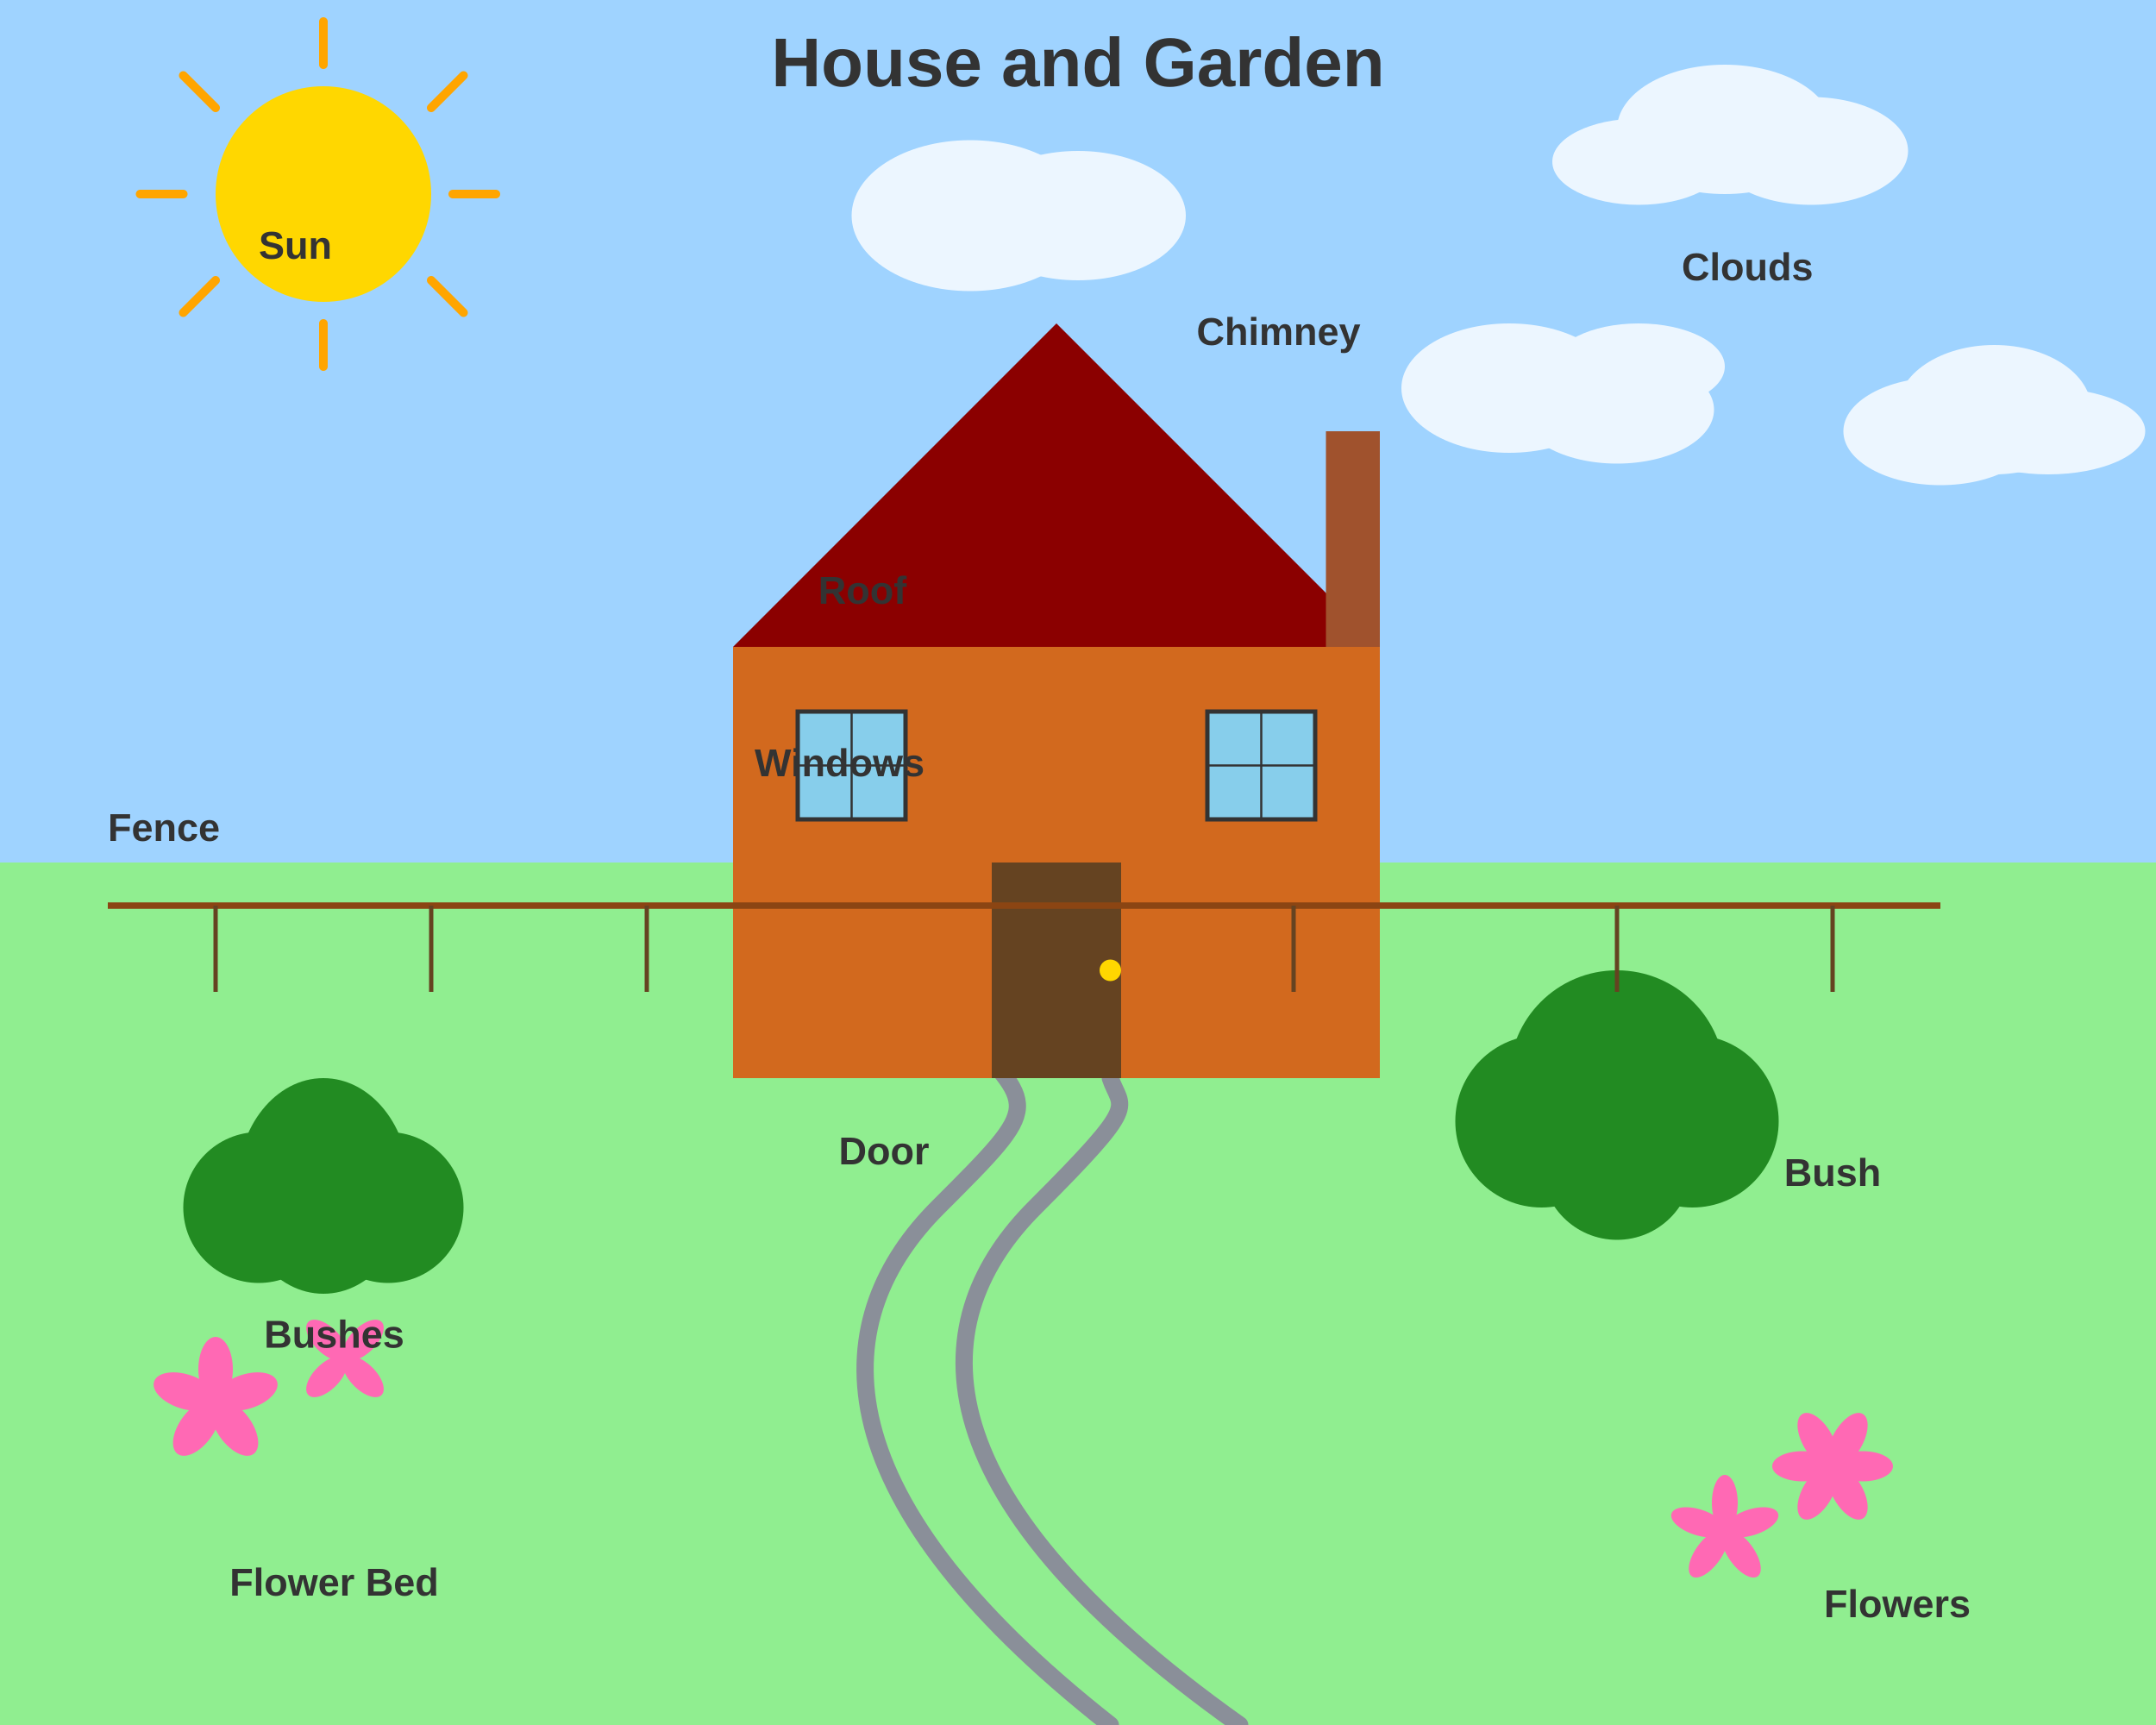
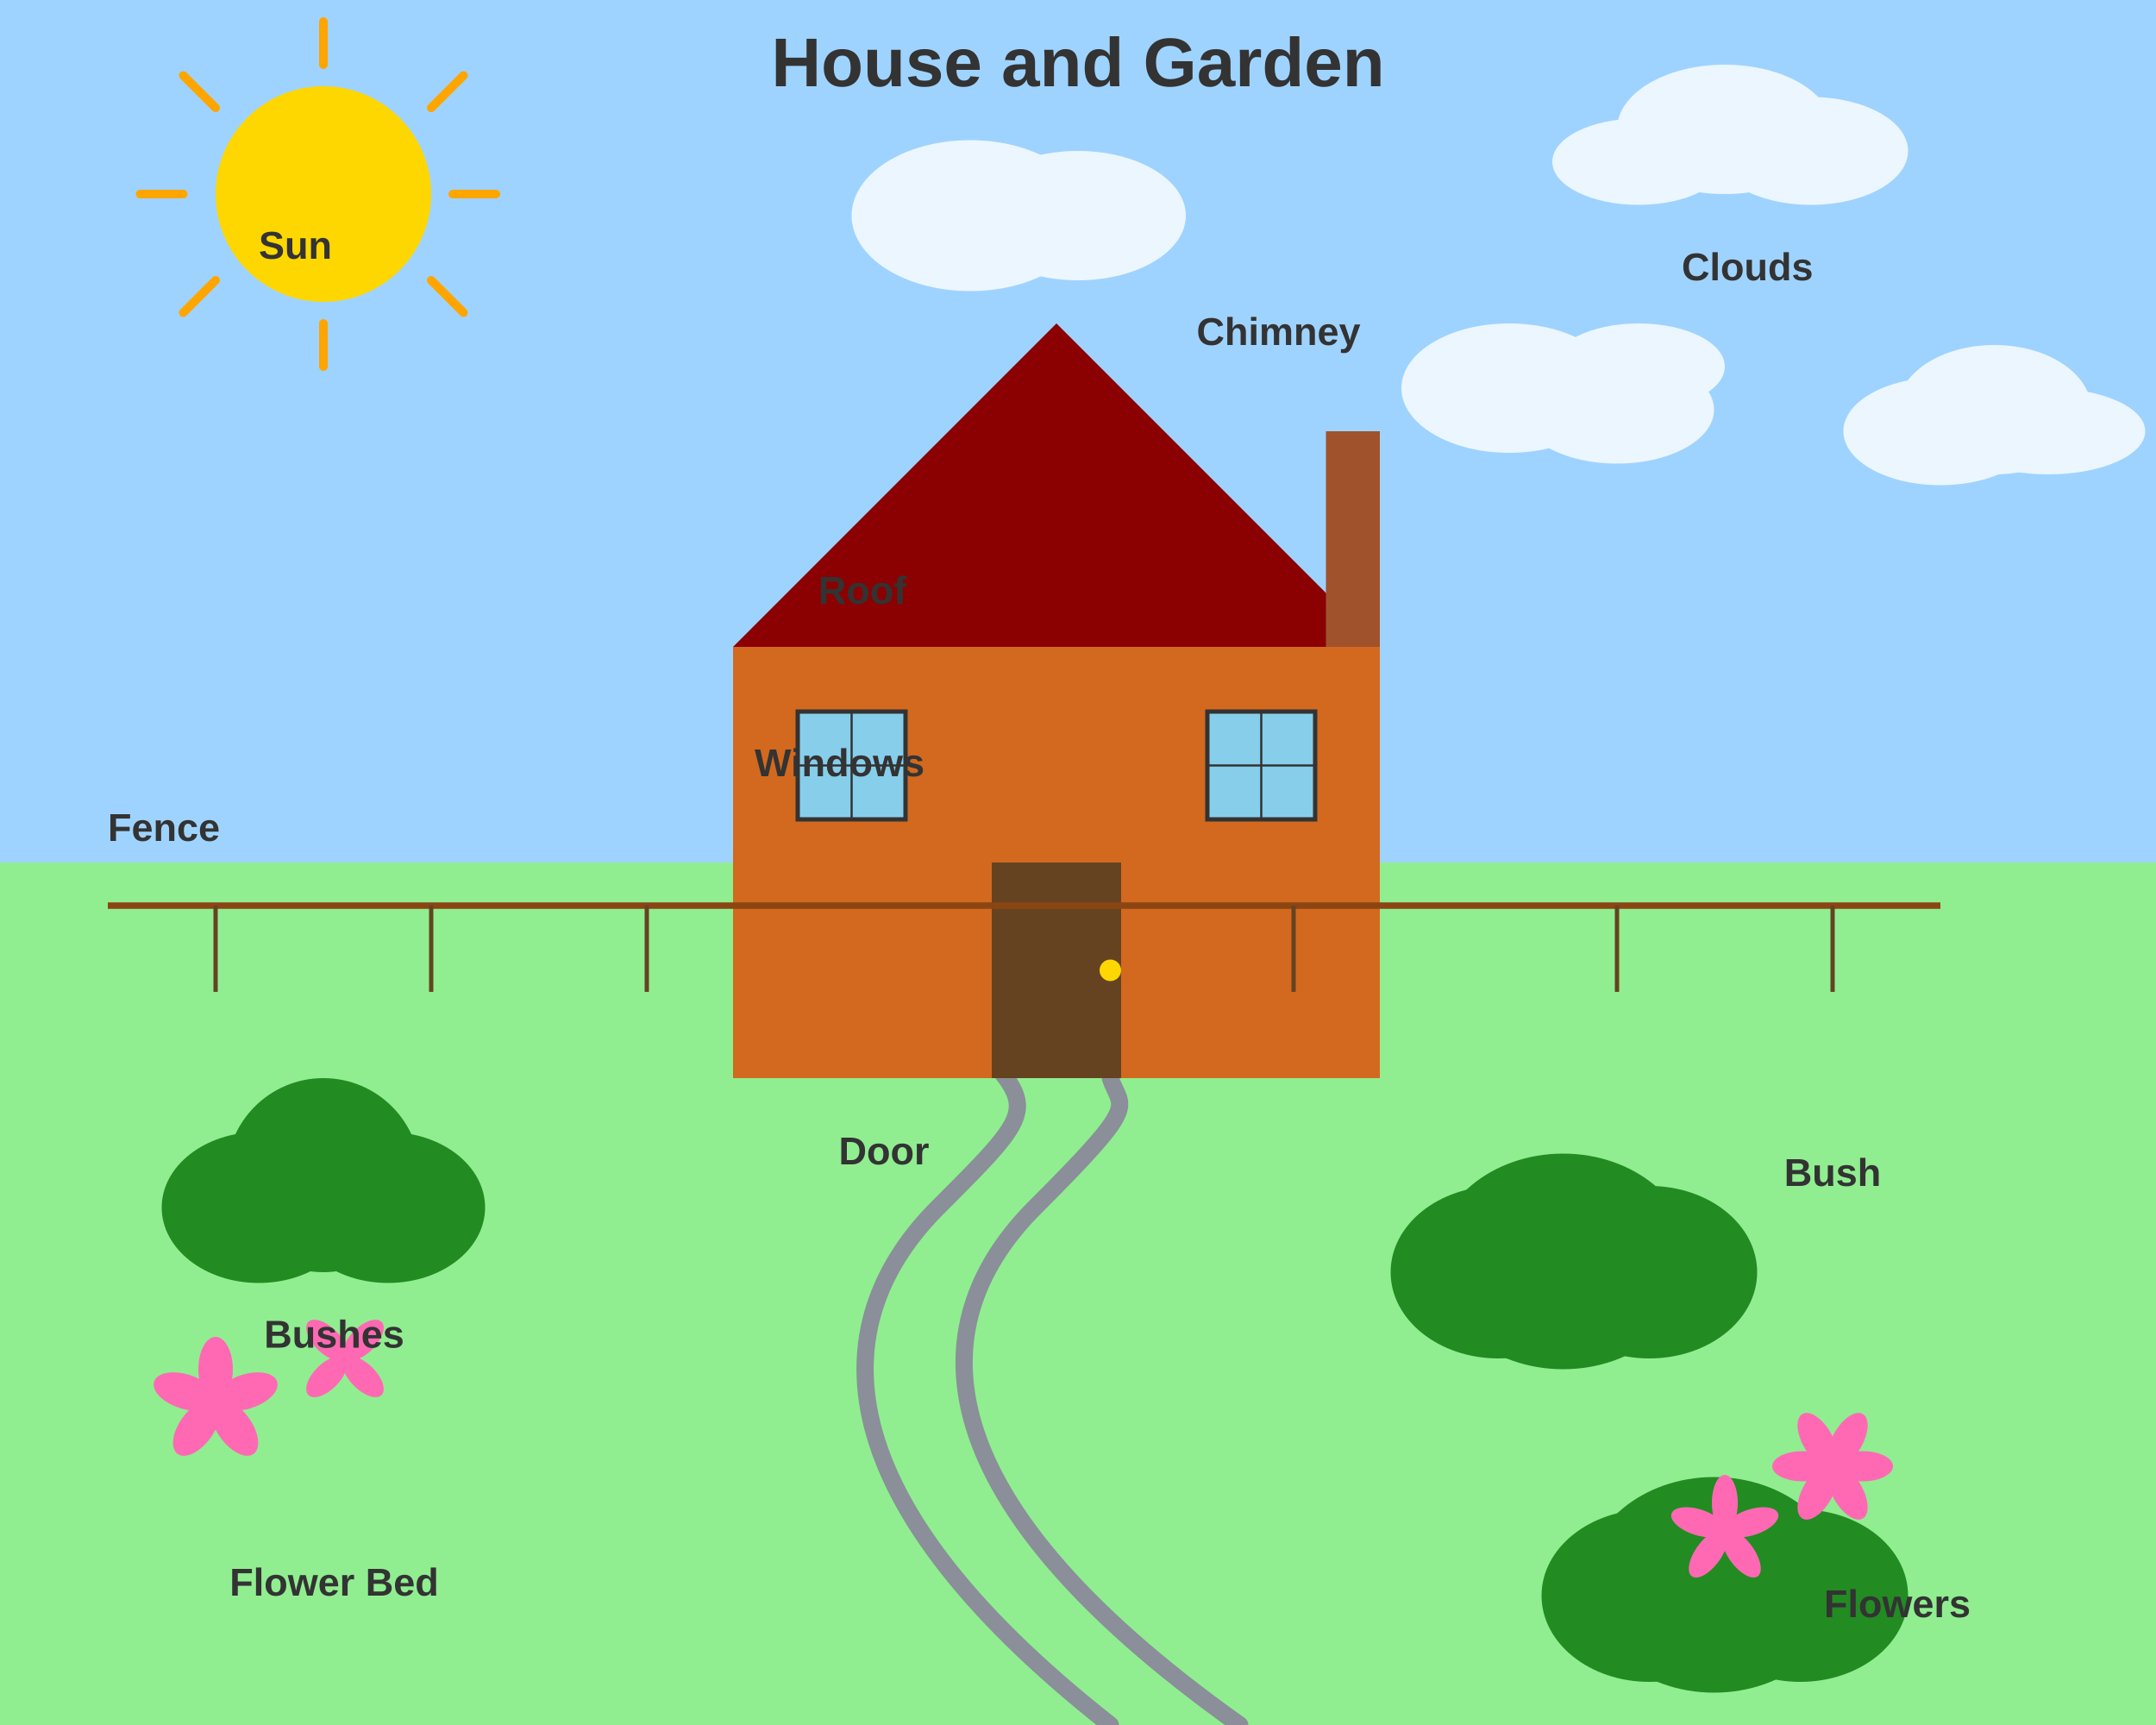
<svg xmlns="http://www.w3.org/2000/svg" viewBox="0 0 1000 800" width="1000" height="800">
  <defs>
    <style>
      /* BACKGROUNDS */
      .sky { fill: #9FD3FF; }
      .grass { fill: #90EE90; }
      
      /* FILL COLORS (reusable) */
      .gold { fill: #FFD700; }
      .dark-orange { fill: #D2691E; }
      .brown { fill: #654321; }
      .brown-light { fill: #A0522D; }
      .dark-red { fill: #8B0000; }
      .red { fill: #FF6347; }
      .pink { fill: #FF69B4; }
      .light-blue { fill: #87CEEB; stroke: #333; stroke-width: 2; }
      .dark-green { fill: #228B22;}
      .white { fill: #FFFFFF;}
      
      /* STROKE COLORS */
      .orange { stroke: #FFA500; stroke-width: 4; }
      .brown-stroke { stroke: #654321; stroke-width: 2; }
      .brown-dark { stroke: #8B4513; stroke-width: 3; }
      .gray-stroke { stroke: #333; stroke-width: 1; }
      .gray-path { fill: none; stroke: #8A8F99; stroke-width: 8; stroke-linecap: round; }
      
      /* TEXT */
      .text { font-family: Arial, sans-serif; font-size: 18px; font-weight: bold; fill: #333; }
      .title { font-family: Arial, sans-serif; font-size: 32px; font-weight: bold; fill: #333; }
    </style>
  </defs>
  <rect class="sky" width="1000" height="400" />
  <rect class="grass" y="400" width="1000" height="400" />
  <g id="sun">
    <circle class="gold" cx="150" cy="90" r="50" />
    <line class="orange" x1="150" y1="30" x2="150" y2="10" stroke-linecap="round" />
    <line class="orange" x1="150" y1="150" x2="150" y2="170" stroke-linecap="round" />
    <line class="orange" x1="85" y1="90" x2="65" y2="90" stroke-linecap="round" />
    <line class="orange" x1="210" y1="90" x2="230" y2="90" stroke-linecap="round" />
    <line class="orange" x1="100" y1="50" x2="85" y2="35" stroke-linecap="round" />
    <line class="orange" x1="200" y1="50" x2="215" y2="35" stroke-linecap="round" />
    <line class="orange" x1="100" y1="130" x2="85" y2="145" stroke-linecap="round" />
    <line class="orange" x1="200" y1="130" x2="215" y2="145" stroke-linecap="round" />
  </g>
  <g id="clouds" opacity="0.8">
    <ellipse class="white" cx="800" cy="60" rx="50" ry="30" />
    <ellipse class="white" cx="840" cy="70" rx="45" ry="25" />
    <ellipse class="white" cx="760" cy="75" rx="40" ry="20" />
    <ellipse class="white" cx="450" cy="100" rx="55" ry="35" />
    <ellipse class="white" cx="500" cy="100" rx="50" ry="30" />
    <ellipse class="white" cx="700" cy="180" rx="50" ry="30" />
    <ellipse class="white" cx="750" cy="190" rx="45" ry="25" />
    <ellipse class="white" cx="760" cy="170" rx="40" ry="20" />
    <ellipse class="white" cx="900" cy="200" rx="45" ry="25" />
    <ellipse class="white" cx="950" cy="200" rx="45" ry="20" />
    <ellipse class="white" cx="925" cy="190" rx="45" ry="30" />
  </g>
  <g id="garden-paths">
    <path class="gray-path" d="M 515 800 C 375 690 385 610 435 560 S 480 515 445 475" />
    <path class="gray-path" d="M 575 800 C 420 690 430 610 480 560 S 520 515 515 500" />
  </g>
  <g id="house" transform="translate(90, 0)">
    <rect class="dark-orange" x="250" y="300" width="300" height="200" />
    <polygon class="dark-red" points="250,300 400,150 550,300" />
    <g id="window-left">
      <rect class="light-blue" x="280" y="330" width="50" height="50" />
      <line class="gray-stroke" x1="305" y1="330" x2="305" y2="380" />
      <line class="gray-stroke" x1="280" y1="355" x2="330" y2="355" />
    </g>
    <g id="window-right">
      <rect class="light-blue" x="470" y="330" width="50" height="50" />
      <line class="gray-stroke" x1="495" y1="330" x2="495" y2="380" />
      <line class="gray-stroke" x1="470" y1="355" x2="520" y2="355" />
    </g>
    <rect class="brown" x="370" y="400" width="60" height="100" />
    <circle class="gold" cx="425" cy="450" r="5" />
    <rect class="brown-light" x="525" y="200" width="25" height="100" />
  </g>
  <g id="bushes">
-     <g transform="translate(150, 550)">
-       <ellipse class="dark-green" cx="0" cy="0" rx="40" ry="50" />
-       <circle class="dark-green" cx="-30" cy="10" r="35" />
-       <circle class="dark-green" cx="30" cy="10" r="35" />
-     </g>
-     <g transform="translate(750, 500)">
-       <circle class="dark-green" cx="0" cy="0" r="50" />
-       <circle class="dark-green" cx="-35" cy="20" r="40" />
-       <circle class="dark-green" cx="35" cy="20" r="40" />
-       <circle class="dark-green" cx="0" cy="40" r="35" />
-     </g>
+     <ellipse class="dark-green" cx="120" cy="560" rx="45" ry="35" />
+     <ellipse class="dark-green" cx="180" cy="560" rx="45" ry="35" />
+     <ellipse class="dark-green" cx="150" cy="545" rx="45" ry="45" />
+     <ellipse class="dark-green" cx="725" cy="585" rx="60" ry="50" />
+     <ellipse class="dark-green" cx="695" cy="590" rx="50" ry="40" />
+     <ellipse class="dark-green" cx="765" cy="590" rx="50" ry="40" />
+     <ellipse class="dark-green" cx="795" cy="735" rx="60" ry="50" />
+     <ellipse class="dark-green" cx="765" cy="740" rx="50" ry="40" />
+     <ellipse class="dark-green" cx="835" cy="740" rx="50" ry="40" />
  </g>
  <g id="flower-bed-1" transform="translate(100, 650)">
    <g transform="rotate(0)">
      <circle class="gold" cx="0" cy="0" r="8" />
      <g transform="rotate(0)">
        <ellipse class="pink" cx="0" cy="-15" rx="8" ry="15" />
      </g>
      <g transform="rotate(72)">
        <ellipse class="pink" cx="0" cy="-15" rx="8" ry="15" />
      </g>
      <g transform="rotate(144)">
        <ellipse class="pink" cx="0" cy="-15" rx="8" ry="15" />
      </g>
      <g transform="rotate(216)">
        <ellipse class="pink" cx="0" cy="-15" rx="8" ry="15" />
      </g>
      <g transform="rotate(288)">
        <ellipse class="pink" cx="0" cy="-15" rx="8" ry="15" />
      </g>
    </g>
    <g transform="translate(60, -20) rotate(45)">
      <circle class="gold" cx="0" cy="0" r="6" />
      <g transform="rotate(0)">
        <ellipse class="pink" cx="0" cy="-12" rx="6" ry="12" />
      </g>
      <g transform="rotate(90)">
        <ellipse class="pink" cx="0" cy="-12" rx="6" ry="12" />
      </g>
      <g transform="rotate(180)">
        <ellipse class="pink" cx="0" cy="-12" rx="6" ry="12" />
      </g>
      <g transform="rotate(270)">
        <ellipse class="pink" cx="0" cy="-12" rx="6" ry="12" />
      </g>
    </g>
  </g>
  <g id="flower-bed-2" transform="translate(850, 680)">
    <g transform="rotate(30)">
      <circle class="gold" cx="0" cy="0" r="7" />
      <g transform="rotate(0)">
        <ellipse class="pink" cx="0" cy="-14" rx="7" ry="14" />
      </g>
      <g transform="rotate(60)">
        <ellipse class="pink" cx="0" cy="-14" rx="7" ry="14" />
      </g>
      <g transform="rotate(120)">
        <ellipse class="pink" cx="0" cy="-14" rx="7" ry="14" />
      </g>
      <g transform="rotate(180)">
        <ellipse class="pink" cx="0" cy="-14" rx="7" ry="14" />
      </g>
      <g transform="rotate(240)">
        <ellipse class="pink" cx="0" cy="-14" rx="7" ry="14" />
      </g>
      <g transform="rotate(300)">
        <ellipse class="pink" cx="0" cy="-14" rx="7" ry="14" />
      </g>
    </g>
    <g transform="translate(-50, 30)">
      <circle class="red" cx="0" cy="0" r="6" />
      <g transform="rotate(0)">
        <ellipse class="pink" cx="0" cy="-13" rx="6" ry="13" />
      </g>
      <g transform="rotate(72)">
        <ellipse class="pink" cx="0" cy="-13" rx="6" ry="13" />
      </g>
      <g transform="rotate(144)">
        <ellipse class="pink" cx="0" cy="-13" rx="6" ry="13" />
      </g>
      <g transform="rotate(216)">
        <ellipse class="pink" cx="0" cy="-13" rx="6" ry="13" />
      </g>
      <g transform="rotate(288)">
        <ellipse class="pink" cx="0" cy="-13" rx="6" ry="13" />
      </g>
    </g>
  </g>
  <g id="fence">
    <line class="brown-dark" x1="50" y1="420" x2="900" y2="420" />
    <line class="brown-stroke" x1="100" y1="420" x2="100" y2="460" />
    <line class="brown-stroke" x1="200" y1="420" x2="200" y2="460" />
    <line class="brown-stroke" x1="300" y1="420" x2="300" y2="460" />
    <line class="brown-stroke" x1="600" y1="420" x2="600" y2="460" />
    <line class="brown-stroke" x1="750" y1="420" x2="750" y2="460" />
    <line class="brown-stroke" x1="850" y1="420" x2="850" y2="460" />
  </g>
  <g id="labels">
    <text class="title" x="500" y="40" text-anchor="middle">
      House and Garden
    </text>
    <text class="text" x="120" y="120" font-size="20">Sun</text>
    <text class="text" x="780" y="130" font-size="20">Clouds</text>
    <text class="text" x="400" y="280" text-anchor="middle" font-size="20">Roof</text>
    <text class="text" x="350" y="360" font-size="16">Windows</text>
    <text class="text" x="410" y="540" text-anchor="middle" font-size="16">Door</text>
    <text class="text" x="555" y="160" font-size="14">Chimney</text>
    <text class="text" x="155" y="625" text-anchor="middle" font-size="16">Bushes</text>
    <text class="text" x="155" y="740" text-anchor="middle" font-size="18">Flower Bed</text>
    <text class="text" x="850" y="550" text-anchor="middle" font-size="16">Bush</text>
    <text class="text" x="880" y="750" text-anchor="middle" font-size="18">Flowers</text>
    <text class="text" x="50" y="390" font-size="16">Fence</text>
  </g>
</svg>
